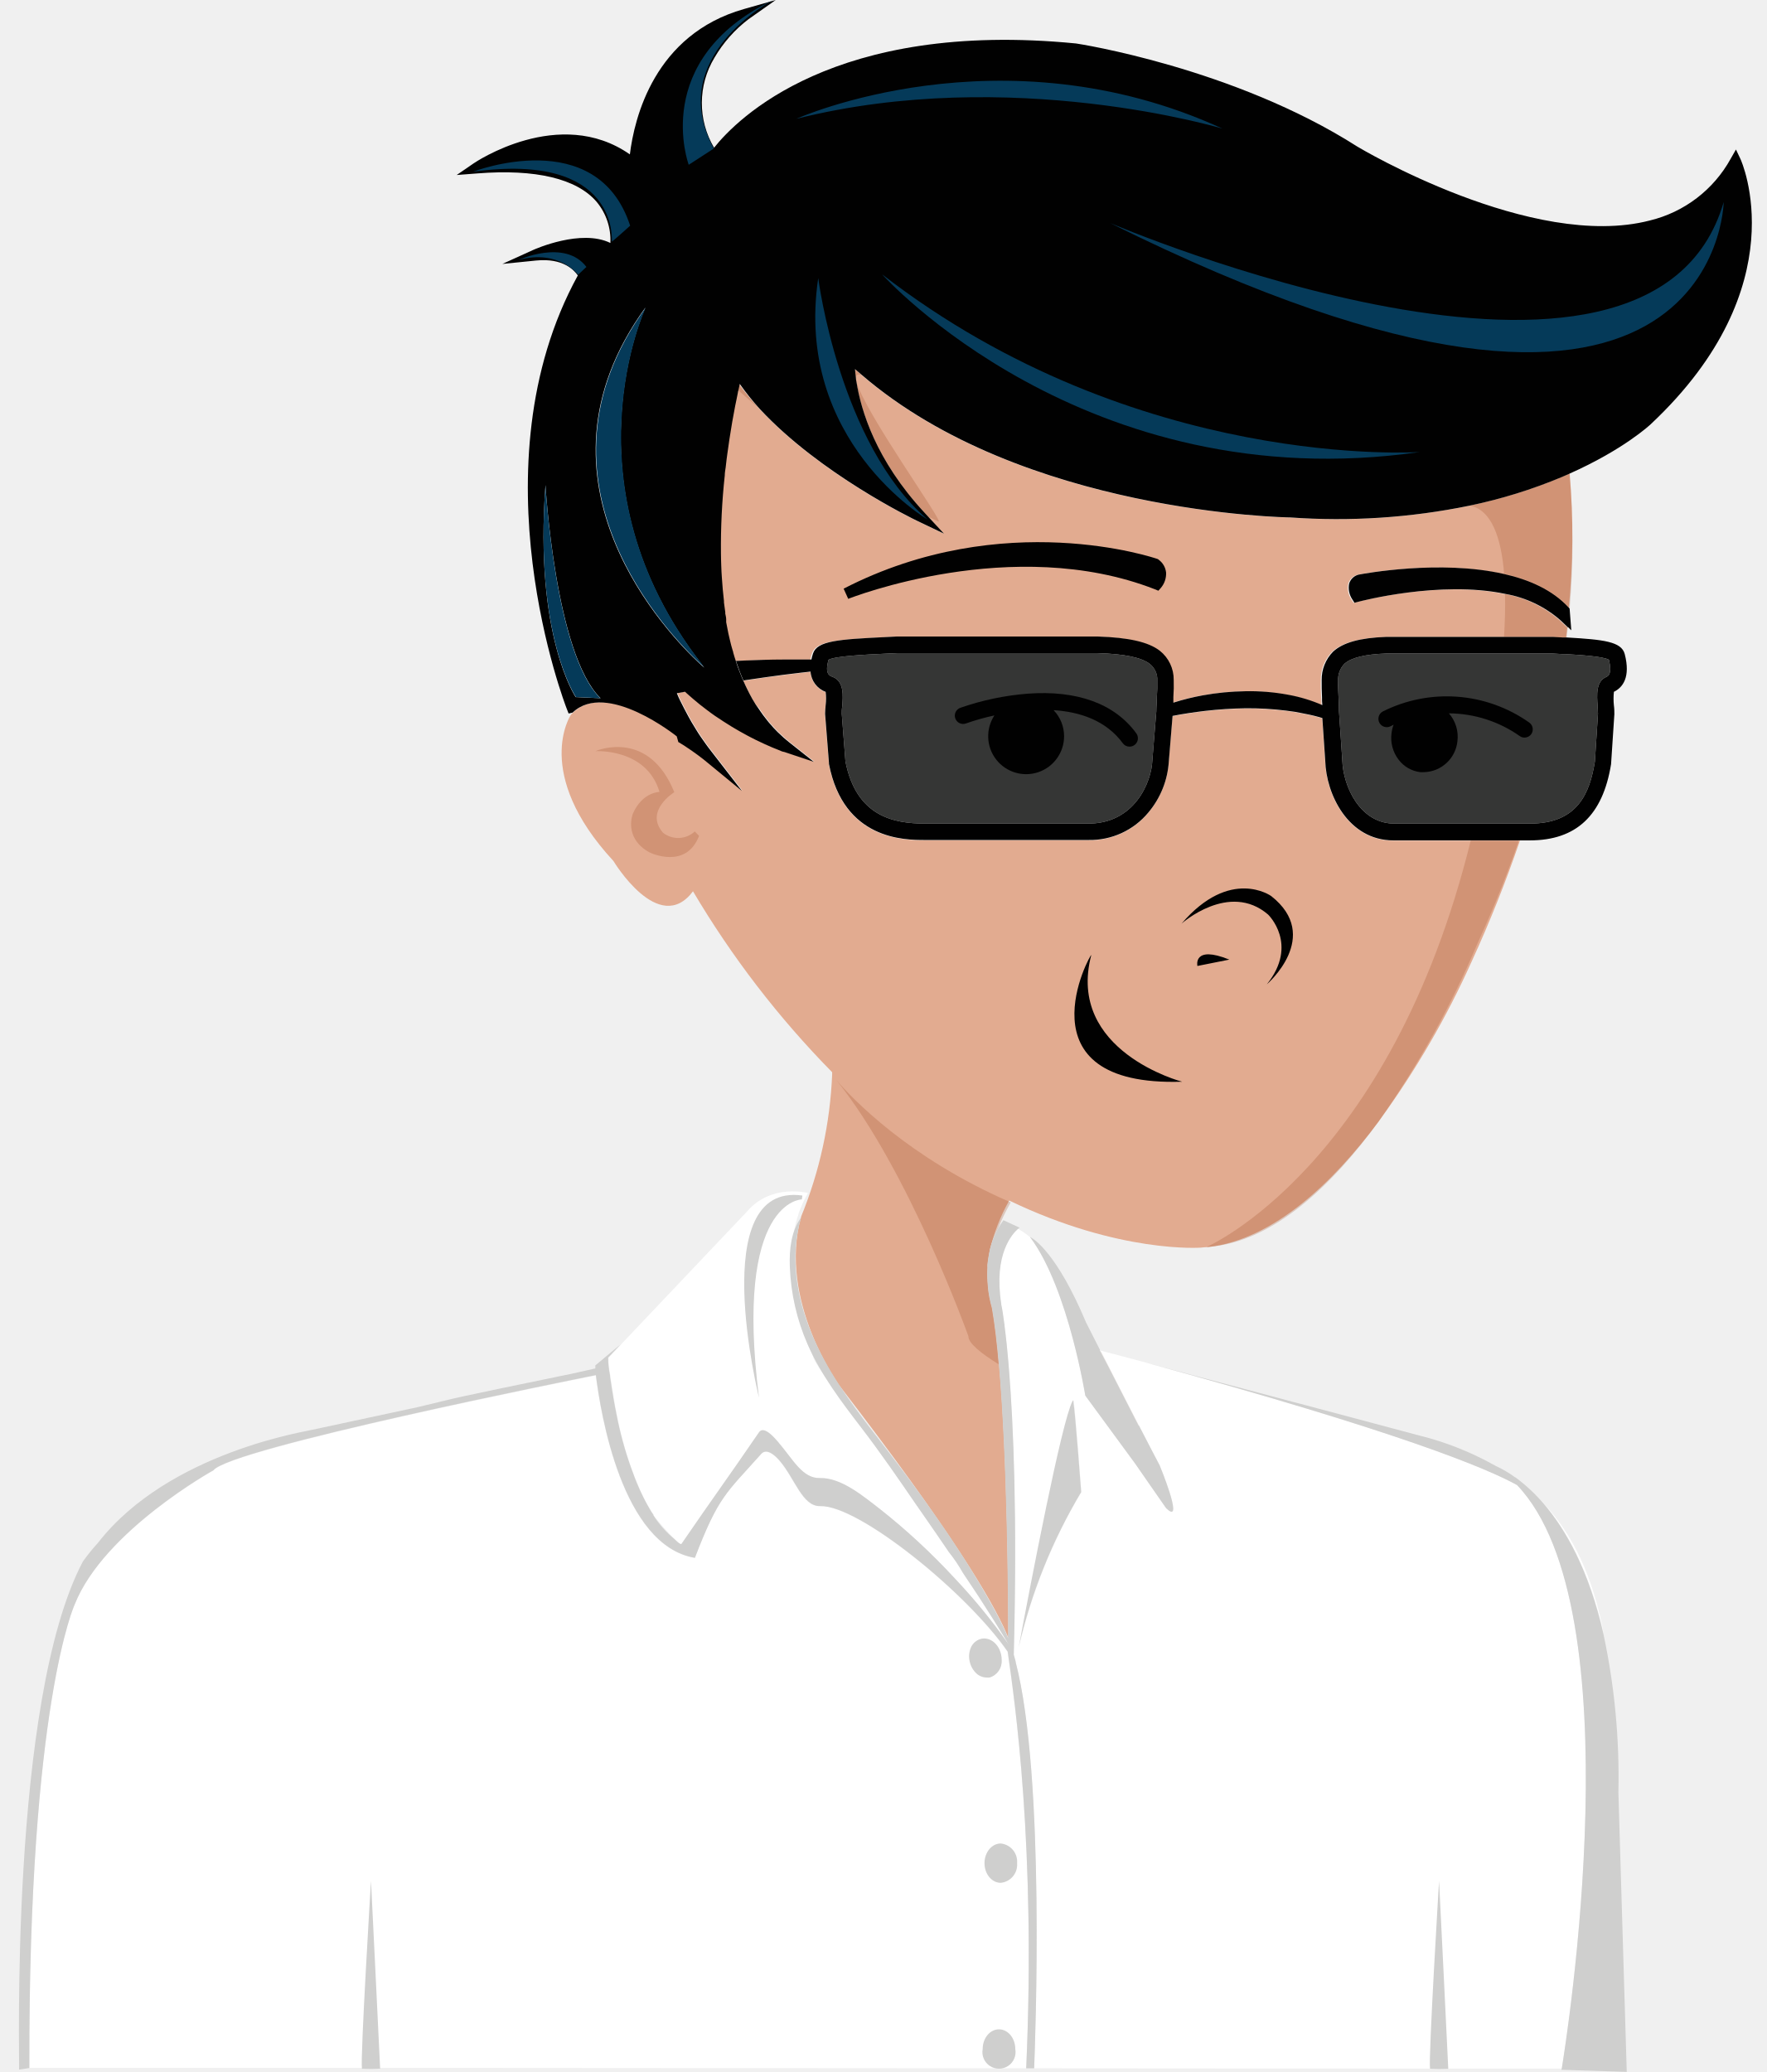
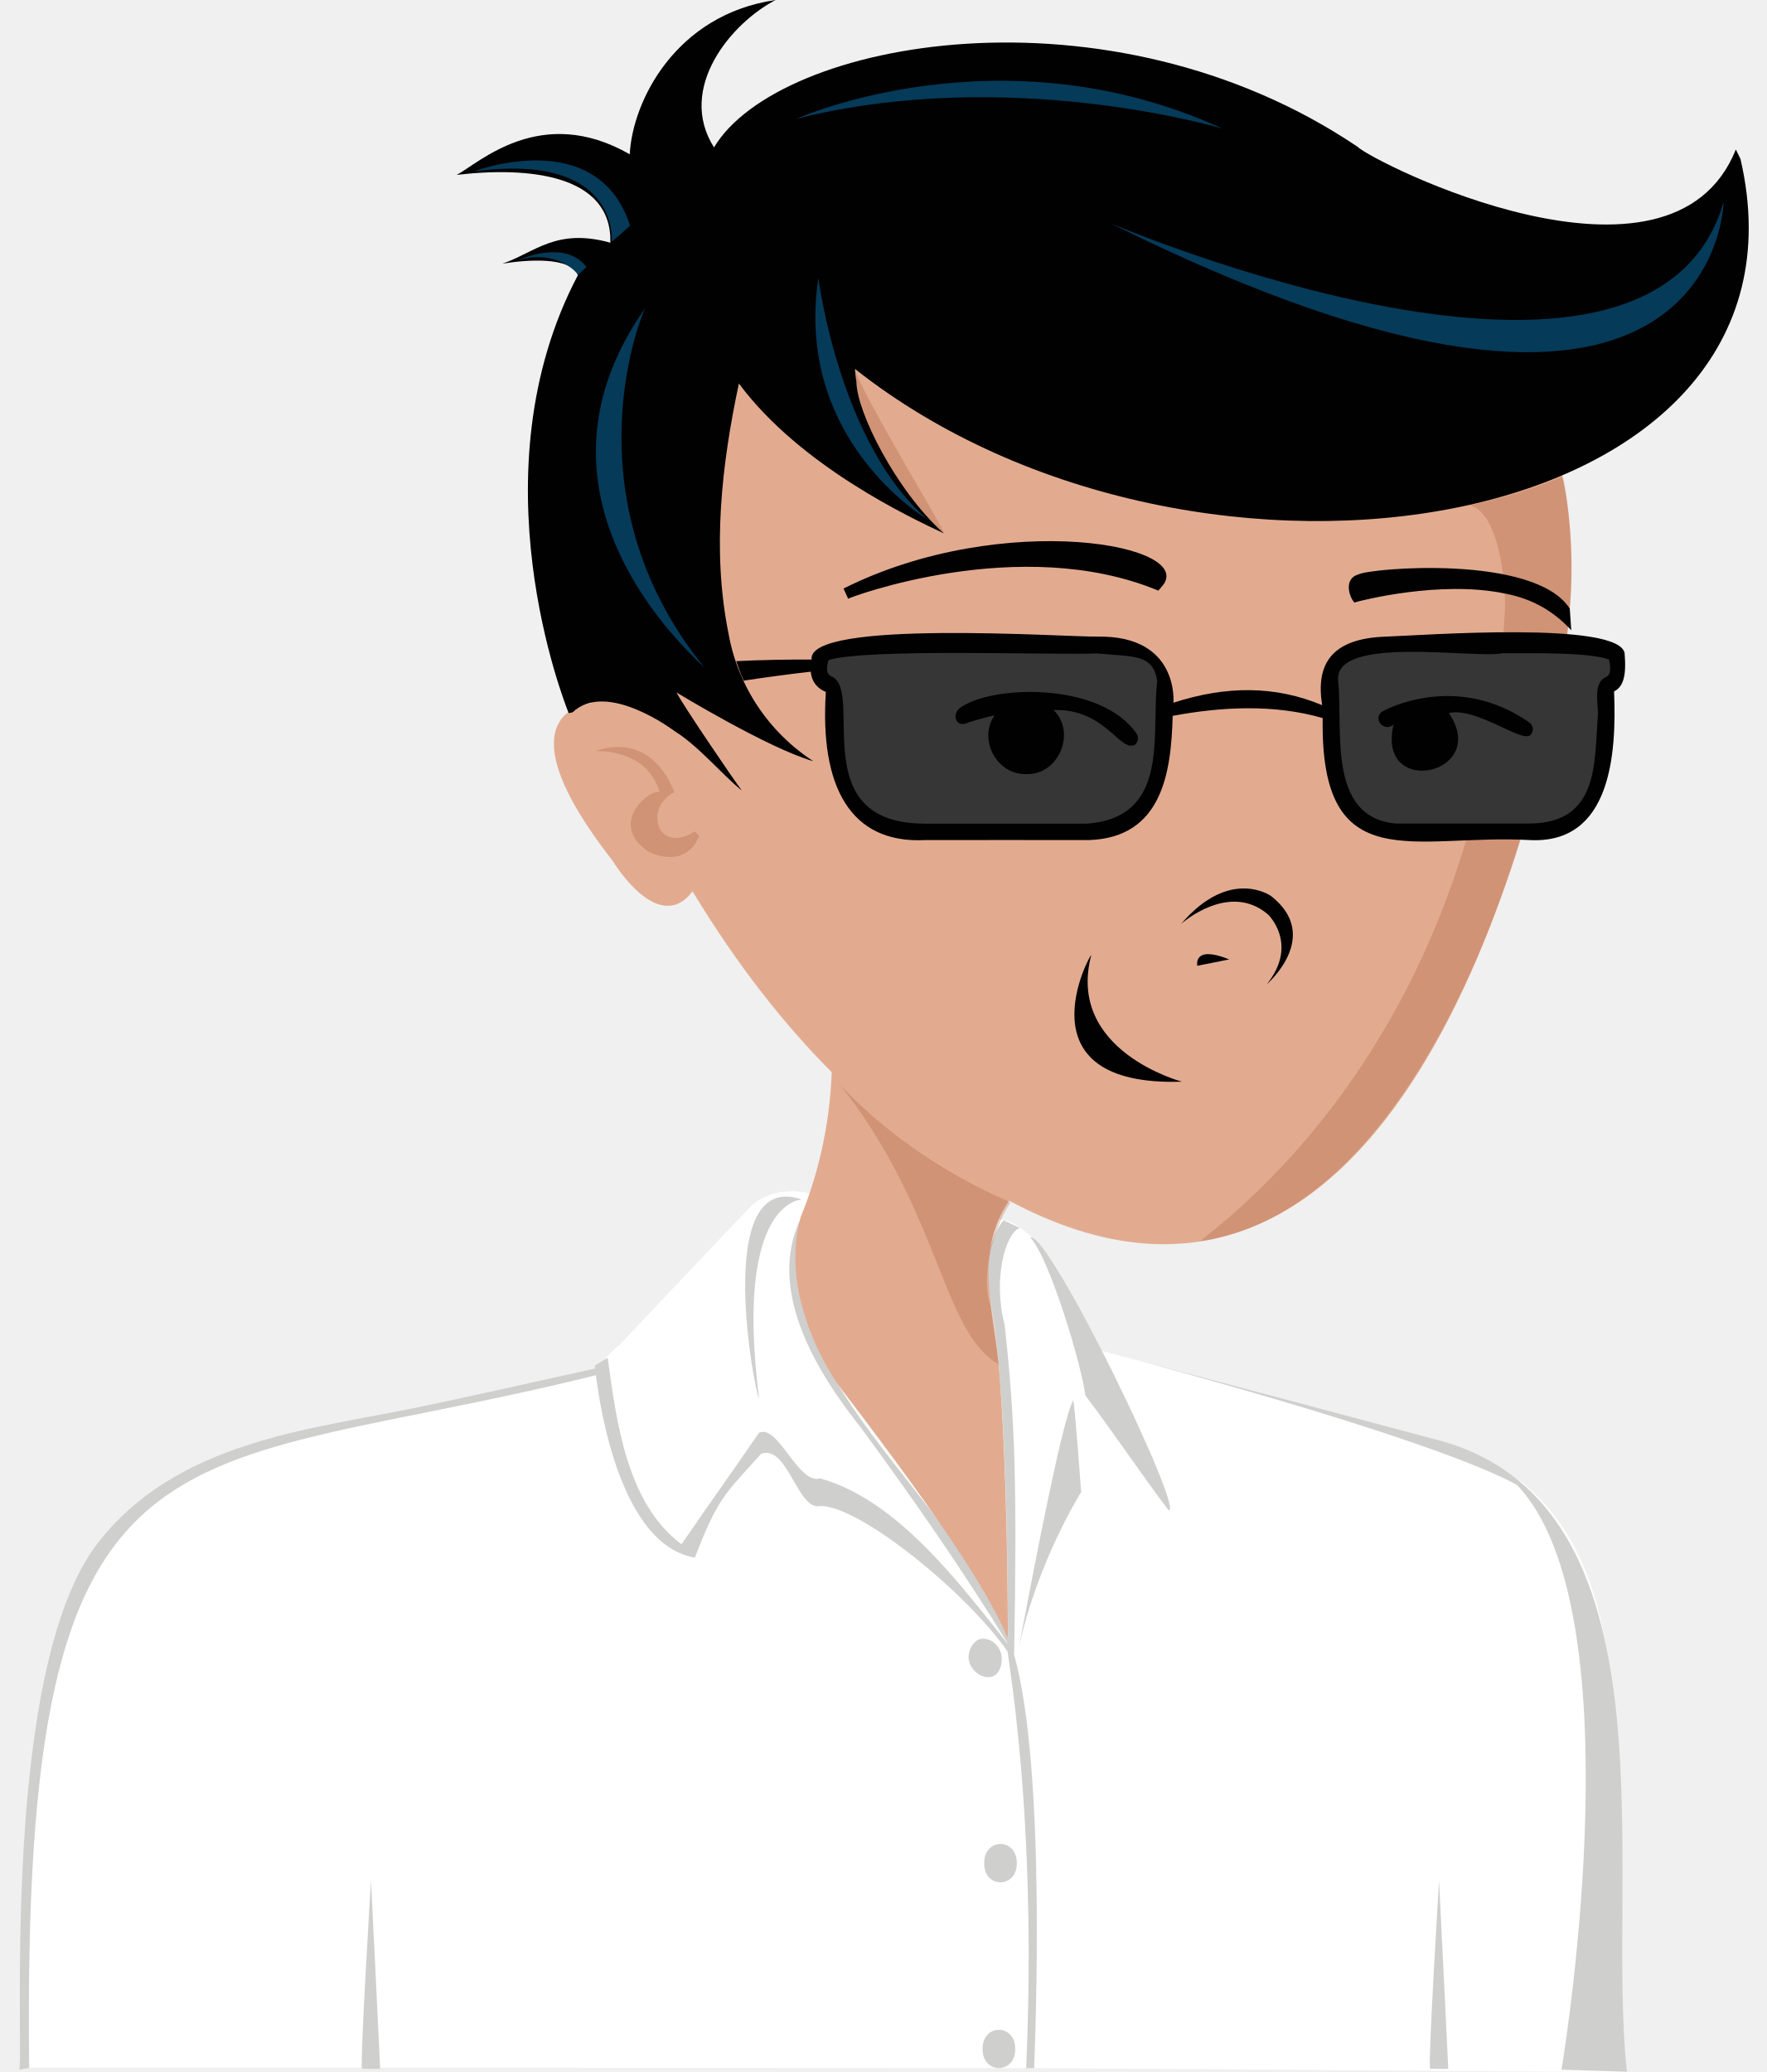
- <svg xmlns="http://www.w3.org/2000/svg" id="Layer_1" data-name="Layer 1" viewBox="0 0 310.96 364.65">
+ <svg xmlns="http://www.w3.org/2000/svg" data-name="trAvatar" id="avatar" viewBox="0 0 144.07 168.95">
  <defs>
-     <style>.cls-1{fill:none;}.cls-2{fill:#e2ab90;}.cls-3{fill:#9f4c24;opacity:0.25;}.cls-4{fill:#010101;}.cls-5{fill:#353635;}.cls-6{fill:#053a59;}.cls-7{fill:#fff;}.cls-8{fill:#cfcfce;}</style>
+     <style>.cls-2{fill:#010101}.cls-3{fill:#353635}.cls-4{fill:#9f4c24;opacity:.25}.cls-5{fill:#cfcfce}.cls-8{fill:#053a59}</style>
  </defs>
-   <rect class="cls-1" width="310.96" height="364.63" />
-   <g id="skin">
-     <path class="cls-2" d="M267.51,147.88A227.37,227.37,0,0,1,259,169.21a156.15,156.15,0,0,1-16.18,27.89l-.18.26c-8,10.74-18.46,20.75-30,22.12l-.3,0c-.33,0-.66.07-1,.09,0,0-14.28,1.08-33.73-8.29a1,1,0,0,1-.08.14,34,34,0,0,0-3.3,8.48s0,.05,0,.08c-.05.26-.1.51-.16.77v0c-.05.29-.1.58-.14.88s-.08.59-.11.88,0,.39,0,.58a17.9,17.9,0,0,0,.07,3.19.2.2,0,0,1,0,.07h0a19.93,19.93,0,0,0,.73,3.79c.48,2.72.88,6.12,1.21,9.91,1.49,16.93,1.63,41.59,1.63,47.88v.34c-.12-.3-.26-.64-.41-1-2.45-5.58-9.51-17.7-29.4-43.52,0,0-10.81-14.9-6.65-29.66h0a74.13,74.13,0,0,0,5.45-25h0c0-.12,0-.26,0-.39a165.81,165.81,0,0,1-24.49-31.84c-6,8-14-5.33-14-5.33-14.32-15.5-7.5-25.72-7.5-25.72a3.42,3.42,0,0,1,.42-.43c6-5.74,18.33,4.18,18.33,4.18l.28,1,1,.61c2.1,1.37,3.42,2.44,3.46,2.47l6.74,5.54-5.34-6.9c-.35-.44-.68-.89-1-1.33s-.59-.82-.86-1.22h0c-.29-.42-.56-.84-.83-1.28s-.52-.84-.76-1.25l-.08-.13,0,0-.4-.71c-.14-.23-.26-.47-.38-.7s-.32-.59-.47-.89c-.51-1-1-1.91-1.34-2.8l1.43-.26c.24.23.5.46.75.67s.5.45.76.66c.75.65,1.5,1.24,2.26,1.81,1,.77,2,1.46,3,2.09l1.43.9.71.42c.22.14.45.26.67.39s.45.26.67.37l.65.36.55.29,1.06.54c2.22,1.09,3.89,1.73,4.56,2l.24.07.08,0,5.29,1.77-4.38-3.47a19.49,19.49,0,0,1-1.73-1.53,5.6,5.6,0,0,1-.55-.54,11.13,11.13,0,0,1-.87-.95c-.23-.24-.44-.5-.65-.76s-.32-.4-.47-.61-.39-.53-.58-.79a.13.13,0,0,1-.05-.06c-.16-.22-.32-.46-.47-.69L133,124c-.13-.21-.26-.42-.38-.64a6.24,6.24,0,0,1-.38-.66c-.11-.19-.22-.39-.31-.57l-.39-.77c-.13-.25-.25-.5-.37-.77s-.24-.52-.35-.78l.63-.1c2.15-.32,4.29-.63,6.44-.91l3.22-.39,1.52-.17a4.08,4.08,0,0,0,2.66,3.57,9.44,9.44,0,0,1,0,2.31c-.05.55-.1,1.07-.1,1.56l.68,8.65,0,.17c2.58,13.38,13.34,13.38,16.88,13.38h28.77a13.34,13.34,0,0,0,10.56-4.84,15.41,15.41,0,0,0,3.6-9l.66-8c1.88-.37,3.81-.65,5.72-.88a70.7,70.7,0,0,1,7.11-.46,53.62,53.62,0,0,1,7.06.4l1.75.24c.58.1,1.14.24,1.72.34a26.57,26.57,0,0,1,3,.74l.51,7.53c.16,5.84,4,14,12,14h22.18Z" />
-     <path class="cls-2" d="M276.25,83.32h0q-.63.3-1.29.57A88.86,88.86,0,0,1,258.57,89,115.8,115.8,0,0,1,227,91.07c-.43,0-47.11-.71-75.4-25.1l-1.17-1c0,.45.09,1,.16,1.51l.09.68a0,0,0,0,1,0,0c.8,5,3.42,13.78,11.92,23l.78.85,2.7,2.91-4.63-2.21c-.81-.38-17.17-8.31-27.75-19.7a46.5,46.5,0,0,1-3.69-4.47c-.06.33-.15.68-.23,1.07,0,.17-.07.33-.11.5-.07.34-.15.71-.22,1.1s-.16.79-.25,1.21c-.16.85-.33,1.77-.51,2.77-.08.49-.16,1-.25,1.53s-.18,1.07-.26,1.62l-.12.85c-.08.57-.17,1.15-.25,1.75l-.12.9c0,.46-.11.92-.16,1.39s-.11.94-.16,1.42a115.76,115.76,0,0,0-.67,13.73c0,.69,0,1.4.05,2.09s.06,1.42.11,2.14c.09,1.39.21,2.77.37,4.14l0,.25c.07.57.14,1.14.23,1.7,0,.09,0,.16,0,.25.05.34.11.69.16,1,0,.08,0,.17,0,.24s0,.19,0,.28l.39,2a0,0,0,0,1,0,0c.1.47.21.92.32,1.37s.25,1,.4,1.49c0,.17.08.33.13.48.14.51.3,1,.47,1.53l1.63-.08c2.18-.08,4.37-.13,6.55-.17l3.29,0h1.8a10.29,10.29,0,0,1,.29-1.08c.7-2.2,4.41-2.47,12.75-2.87l2-.1h35.38c5.45.17,8.91,1,10.94,2.51a6.45,6.45,0,0,1,2.44,5.13,28.67,28.67,0,0,1-.06,3c0,.31,0,.63,0,1a42,42,0,0,1,5.2-1.29,45.45,45.45,0,0,1,7.48-.72,36.79,36.79,0,0,1,7.54.62,27.26,27.26,0,0,1,6,1.82c0-.48,0-.95-.06-1.4-.05-1.06-.1-2.07-.06-3a7,7,0,0,1,2-5c1.74-1.61,4.7-2.43,9.3-2.6h29.44l1.75.1.62,0h.06c.07-.61.14-1.2.21-1.8l-.06,0-1.21-1.16a20,20,0,0,0-9.84-4.72c-11.45-2.41-25.62,1.34-25.81,1.39l-.69.18-.38-.6a3.66,3.66,0,0,1-.55-2.79,2.33,2.33,0,0,1,1.43-1.49l.19-.06c.79-.16,14.37-2.71,25.65-.12,4.44,1,8.53,2.82,11.34,5.88l.19.21,0,0A130.46,130.46,0,0,0,276.25,83.32Z" />
+   <path d="M0 0h144.07v168.93H0z" style="fill:none" />
+   <path id="shirt" d="M124.18 120.91c-2.08-1.52-15.63-5.81-34.45-10.79 0 0 .02.04.01.03-.91-1.04-3.82-9.69-7.92-10.67-.23-.05-8.06-1.14-16.02-2.21 0 0-2.99-.8-4.96 1.49-.05.06-9.43 9.94-10.22 10.8 0 0-2.14 1.78-2.04 2.58-34.66 8.64-46.92 1.46-46.21 56.45 15.4 0 57.96.03 81.93.04 7.9.02 40.98.32 48.36.32-2.27-19.32 2.48-39-8.49-48.03Zm-59.19-13.67c.02.08.05.17.07.25-.02-.08-.05-.17-.07-.25m1.09 3.1c-.03-.09-.08-.19-.12-.28.05.09.08.2.13.29Zm14.8 21.57s.06.08.08.13a1 1 0 0 1-.08-.13m1.04-23.86v-.04a.2.2 0 0 0-.05-.04c.01.01.03.03.05.04s.05.04.08.06l-.07-.02Z" style="fill:#fff" />
+   <g id="shirt_x5F_shade">
+     <path d="M81.68 135.35c-.14 2.72-3.53 1-2.51-1 .69-1.48 2.59-.49 2.51 1M82.91 151.92c.02 2.08-2.68 2.09-2.66 0-.02-2.09 2.68-2.08 2.66 0M82.78 167.07c.02 2.08-2.68 2.08-2.66 0-.02-2.08 2.68-2.08 2.66 0M61.89 113.99c-.22.21-3.96-18.76 3.5-16.18 0 0-5.54 0-3.5 16.18M127.34 168.66c.36-2.21 6-37.5-3.65-47.58-2.39-1.32-9.47-4.31-30.39-10.02 7.64 2.02 15.94 4.22 23.48 6.24 20.42 4.96 14.09 35.46 15.88 51.63l-5.34-.17s0-.04.02-.11ZM29.51 168.68c-.15-.83.74-15.32.74-15.32s.76 15.32.75 15.32c-.24.05-1.48 0-1.48 0ZM116.6 168.68c-.15-.83.74-15.32.74-15.32s.76 15.32.75 15.32c-.24.05-1.48 0-1.48 0ZM95.28 123.14c-1.99-2.6-4.79-6.76-6.78-9.35-.28-2.37-2.89-11.17-4.5-12.9 1.61-.43 12.75 22.71 11.27 22.25ZM88.16 121.66s-3.53 5.58-5.08 12.65c1.03-5.39 3.47-18.38 4.43-20.14.19.97.63 7.43.65 7.49" class="cls-5" />
+     <path d="M84.31 168.64h-.64c.8-18.01-.93-29.9-1.51-33.97-3.32-4.81-12.13-11.96-15.29-11.87-1.81.43-2.67-5.06-4.81-4.26-2.84 3.2-3.47 3.42-5.4 8.47-5.95-1.02-7.68-11.8-8.07-14.88-34.75 8.67-46.89 1.46-46.21 56.5l-.83.13c.48-.51-1.66-32.49 6.41-42.92 6.43-8.32 17.37-9.29 25.78-11.02 3.6-.74 9.51-2.06 14.79-3.23q-.015-.18-.03-.24l1.05-.64c.71 5.19 1.55 11.88 6.02 15.21 2.57-3.76 3.76-5.35 6.32-9.1 1.6-.7 3.16 4.24 4.99 3.73 6.31 1.75 11.38 8.59 15.37 13.58-3.73-6.07-7.79-11.92-12.04-17.7-3.64-4.57-7.76-11.29-4.89-17.14-2.88 13.14 12.73 22.66 16.87 34.32-.02-3.76-.03-19.25-1.32-26.93-.64-1.79-.54-5.44.96-7.17l1.32.61c-1.22.48-2.19 4.28-1.23 7.92-.02 0-.04-.02-.05-.04.02.01.03.03.05.04.85 7.77 1.02 12.99.77 26.95v-.06c2.64 9.29 1.71 31.55 1.63 33.73Z" class="cls-5" />
  </g>
-   <g id="skin_shadows">
-     <path class="cls-3" d="M174.54,230.19c.48,2.72.88,6.12,1.21,9.91-3.22-2-5.35-3.75-5.32-4.94,0,0-10.47-29.26-23.28-45.13,2.86,3.34,12.69,13.66,30.35,21.41l.38.16a39.83,39.83,0,0,0-2.28,4.7,15.11,15.11,0,0,0-1.4,3.62s0,.05,0,.08c-.05.26-.1.51-.16.77v0c-.05.29-.1.58-.14.88s-.08.59-.11.88,0,.39,0,.58a23.53,23.53,0,0,0,.07,3.19.2.2,0,0,1,0,.07h0A19.93,19.93,0,0,0,174.54,230.19Z" />
-     <path class="cls-3" d="M176.8,233.12h0l-.11-.08A.41.41,0,0,0,176.8,233.12Z" />
-     <path class="cls-3" d="M177,233.25l-.15,0s0-.05,0-.08Z" />
-     <path class="cls-3" d="M188.94,246.67l-.16-.07a1.45,1.45,0,0,1,.1-.18A1,1,0,0,1,188.94,246.67Z" />
-     <path class="cls-3" d="M200.44,250.9l-.07,0L195,240.4l-1.29-2.52.08,0C195.65,241.56,198.21,246.6,200.44,250.9Z" />
-     <path class="cls-3" d="M133.74,72c-1.26-1.07-2.56-2.21-3.92-3.4.08-.39.17-.74.23-1.07A46.5,46.5,0,0,0,133.74,72Z" />
-     <path class="cls-3" d="M151.63,66c-.69-.24-1,0-1,.48-.07-.56-.13-1.06-.16-1.51Z" />
-     <path class="cls-3" d="M165.14,91.77l-1.72-.8-.78-.85c-8.5-9.18-11.12-17.92-11.92-23C152.07,72.47,166.47,92.41,165.14,91.77Z" />
-     <path class="cls-3" d="M267.32,147.88c-2,5.86-4.44,11.92-7.3,18.18a167.68,167.68,0,0,1-17.18,31l-.18.26c-8.12,11.19-18.54,21.27-30,22.12l-.3,0s32.27-13.92,46.5-71.62Z" />
-     <path class="cls-3" d="M275.92,110.34c-.06.61-.13,1.22-.21,1.85l-.62,0-1.75-.1h-8.65c.16-2.55.24-5.13.18-7.59a20,20,0,0,1,9.84,4.72Z" />
-     <path class="cls-3" d="M276.24,107.06l-.19-.21c-2.81-3.06-6.9-4.87-11.34-5.88-.52-6.38-2.23-11.34-6.14-12a88.86,88.86,0,0,0,16.35-5.07q.66-.27,1.29-.57A135.65,135.65,0,0,1,276.24,107.06Z" />
-     <path class="cls-3" d="M122.28,146.32a4.3,4.3,0,0,1-5.61.22c-3.32-3.84,2-7.12,2-7.12-4.43-11-13.37-7.47-13.89-7.22,0,0,9-.57,11.28,7.17,0,0-3,0-4.68,3.82,0,0-1.72,4.21,2.86,6.79.34.18,6.5,3.05,8.79-2.87Z" />
+   <path id="skin" d="M127.77 51.98c-2.54 16.53-14.48 62.51-45.49 45.92-2.82 4.17-1.33 8.69-.85 13.34.69 7.99.75 19.26.75 22.35-1.43-3.33-4.28-8.17-13.81-20.63 0 0-5.01-6.9-3.08-13.74 1.23-2.96 2.35-7.02 2.53-11.79-3.81-3.82-7.66-8.65-11.35-14.75-2.8 3.7-6.5-2.47-6.5-2.47-10.21-13.07-.84-12.89-1.7-12.89-5.67 0 7.82-29.13 10.89-31.21 21.79-14.78 73.88-16.56 68.6 25.87Z" style="fill:#e2ab90" />
+   <g id="skin_x5F_shadows">
+     <path d="M80.86 106.65c.22 1.26.41 2.84.56 4.59-4.69-2.67-4.73-12.7-13.25-23.19 1.25 1.51 6.15 6.52 14.24 9.99-1.31 1.84-2.61 6.26-1.55 8.61M76.96 43.5c-4.27-3.47-7.42-10.87-7.25-13.41.66 2.29 7.78 13.84 7.25 13.41M127.76 51.82c0 .05-.01.11-.02.16 0-.05.01-.11.02-.16" class="cls-4" />
+     <path d="M127.99 49.6c-.62 10.39-9.55 48.49-30.03 51.6-1.05.16 22.95-14.32 24.77-51.88-.1-4.16-1.12-7.8-2.93-8.11 3.1-.66 5.63-1.52 7.58-2.35.21-.09 1.13 6.06.62 10.73ZM56.65 67.79c-3.01 1.94-4.22-1.89-1.66-3.2-2.05-5.11-6.19-3.46-6.43-3.34 0 0 4.16-.27 5.22 3.32-1-.17-4.23 2.72-.84 4.91.15.09 3.01 1.42 4.07-1.33l-.37-.37Z" class="cls-4" />
  </g>
-   <path id="mouth" class="cls-4" d="M192.05,168.09c0-.56-13.17,23.23,16,22.28C208,190.37,187.62,185,192.05,168.09Z" />
+   <path id="mouth" d="M88.98 77.88c0-.26-6.1 10.76 7.4 10.32 0 0-9.46-2.49-7.4-10.32" class="cls-2" />
  <g id="nose">
-     <path class="cls-4" d="M207.94,162.55s8.37-7.49,15.23-1.6c0,0,5.46,5.23-.22,12.28,0,0,9.81-8.43.76-15.54C223.71,157.69,216.52,152.52,207.94,162.55Z" />
-     <path class="cls-4" d="M210.73,170s-.84-3.73,5.62-1.12Z" />
+     <path d="M96.34 75.31s3.88-3.47 7.06-.74c0 0 2.53 2.42-.11 5.69 0 0 4.55-3.91.35-7.2 0 0-3.33-2.39-7.31 2.25ZM97.63 78.75s-.39-1.73 2.6-.52z" class="cls-2" />
  </g>
+   <path id="glasses_x5F_frames" d="M132.48 53.32c-.24-2.74-16.73-1.5-19.47-1.41-4.3.14-5.77 2.1-5.2 5.59-3.82-1.6-7.82-1.6-12.13-.2 0 0 .5-5.49-6.15-5.39-2.61.04-23.75-1.44-23.35 1.87-2.02-.01-4.14.03-6.15.13.18.54.37 1.08.61 1.59 1.78-.27 3.68-.53 5.47-.73.09.99.73 1.45 1.23 1.65-.5 7.64 1.94 12.39 8.09 12.08.2-.01 13.14 0 13.33 0 6.06-.18 6.74-5.62 6.86-10.13 4.03-.75 8.27-.96 12.23.18-.21 13.24 7.49 9.41 16.91 9.95 6.57.32 7.07-6.96 6.85-12.12.69-.35 1.03-1.13.86-3.08Z" class="cls-2" />
  <g id="lenses">
-     <path class="cls-5" d="M203.68,119.85a25.84,25.84,0,0,1-.08,2.71c0,.84-.1,1.72-.1,2.64l-.7,8.64c-.13,3.7-3.1,11.27-11.54,11.1H162.79c-5.52,0-12.08-1.24-14-10.92l-.65-8.4c0-.37,0-.81.08-1.26.15-1.89.37-4.48-1.72-5.25-.5-.18-1.4-.52-.68-3,1.2-.65,6.36-.9,10.16-1.08l1.93-.09h35.25c4.7.14,7.71.76,9.19,1.9A3.51,3.51,0,0,1,203.68,119.85Z" />
-     <path class="cls-5" d="M282.66,119.15c-1.81.8-1.64,3.14-1.49,5.19,0,.48.06.94.06,1.25l-.55,8.46c-.88,5.4-2.93,10.89-11.39,10.89H245.57c-6.16.14-9.21-6.53-9.34-11.16l-.58-8.57c0-.92-.05-1.79-.09-2.63s-.1-1.92-.06-2.75a3.94,3.94,0,0,1,1.1-3c1.17-1.08,3.6-1.68,7.36-1.82h29.29l1.66.1.42,0h.07c2.87.16,6.77.42,7.75,1C283.78,118.65,283,119,282.66,119.15Z" />
+     <path d="M94.36 55.53c-.53 4.27 1.13 11.13-5.75 11.63H75.42c-9.81.01-4.98-10.6-7.54-11.97-.23-.09-.65-.24-.32-1.37 3.2-.97 18.2-.39 21.93-.54 2.86.3 4.53-.02 4.87 2.25M130.96 55.2c-1.02.43-.69 1.99-.66 2.98-.32 3.75.21 8.91-5.53 8.97h-10.99c-5.63-.54-4.24-7.77-4.67-11.64-.36-3.78 11.15-1.76 13.42-2.25 2.2.02 6.88-.11 8.66.51.29 1.19-.1 1.37-.23 1.42Z" class="cls-3" />
  </g>
  <g id="eyes">
-     <path class="cls-4" d="M199.64,131.13a1.49,1.49,0,0,1-.86.27,1.43,1.43,0,0,1-1.18-.6c-2.93-4-7.55-5.53-12.18-5.82a6.61,6.61,0,0,1,1.85,4.6A6.68,6.68,0,1,1,175,125.91a40,40,0,0,0-5,1.41,1.46,1.46,0,1,1-1-2.75,47.26,47.26,0,0,1,11.84-2.49c8.74-.65,15.35,1.77,19.15,7A1.47,1.47,0,0,1,199.64,131.13Z" />
-     <path class="cls-4" d="M269.5,129.18a1.47,1.47,0,0,1-1.21.63,1.44,1.44,0,0,1-.83-.27,21.93,21.93,0,0,0-12.47-4,6.25,6.25,0,0,1,1.5,4.92h0a6.07,6.07,0,0,1-5.87,5.43,5.17,5.17,0,0,1-.68,0,5.64,5.64,0,0,1-3.79-2.18A6.29,6.29,0,0,1,244.9,129a5.89,5.89,0,0,1,.36-1.46l-.49.25a1.47,1.47,0,1,1-1.43-2.57,25.14,25.14,0,0,1,25.79,1.94A1.47,1.47,0,0,1,269.5,129.18Z" />
+     <path d="M92.5 60.75c-1.22.54-2.43-3-6.59-2.85 1.88 1.82.42 5.31-2.23 5.22-2.41.07-3.95-2.84-2.58-4.79-1.37.3-2.3.64-2.33.65-.82.32-1.19-.76-.47-1.27 2.61-1.88 11.45-2.11 14.36 2.09.21.31.15.73-.15.95ZM124.86 59.85c-.51.97-4.37-2.23-6.72-1.71 3.41 5.03-5.95 7.01-4.51.94-.8.68-1.77-.52-.89-1.08.24-.14 5.99-3.24 11.95.9.31.21.39.64.17.95" class="cls-2" />
  </g>
  <g id="eyebrows">
-     <path class="cls-4" d="M204.32,103.44l-.46.52-.63-.26c-25-9.75-53.66,1.57-53.95,1.69l-.81-1.79c28.16-14.5,54.9-5.34,55.17-5.25l.15.05.13.11a3.22,3.22,0,0,1,1.3,2.26A3.87,3.87,0,0,1,204.32,103.44Z" />
-     <path class="cls-4" d="M276.53,110.93l-.55-.54-.06,0-1.21-1.16a20,20,0,0,0-9.84-4.72c-11.45-2.41-25.62,1.34-25.81,1.39l-.69.18-.38-.6a3.66,3.66,0,0,1-.55-2.79,2.33,2.33,0,0,1,1.43-1.49l.19-.06c.79-.16,14.37-2.71,25.65-.12,4.44,1,8.53,2.82,11.34,5.88l.19.21,0,0v.07Z" />
+     <path d="m94.66 47.92-.21.24c-11.28-4.7-25.27.59-25.29.66l-.38-.83c13.01-6.53 29.26-3.55 25.88-.08ZM128.12 51.39c-1.43-1.56-3.21-2.58-5.4-2.99-5.31-1.12-11.87.62-11.96.64l-.32.09c-.43-.44-.9-1.95.32-2.29.93-.52 14.4-1.67 17.24 2.79 0 .04.12 1.73.12 1.77Z" class="cls-2" />
  </g>
-   <path id="hair_color" class="cls-4" d="M306.31,28l-.8-1.69-.93,1.63a22.21,22.21,0,0,1-14.21,10.86c-20.72,5.39-51.21-12.82-51.49-13-21.77-13.9-49.19-18.11-49.51-18.15C146.8,3.47,129.63,21,125.67,26a15.45,15.45,0,0,1,.07-15.85,23.12,23.12,0,0,1,6-6.78L136.52,0l-5.59,1.59c-15.77,4.48-19.29,19.16-20.08,25.58-12.42-8.67-27.32,1.46-27.48,1.57l-3,2.06L84,30.52c10.24-.81,17.51.91,21,5a10.52,10.52,0,0,1,2.42,7.24c-5.15-2.52-13.2,1.06-13.57,1.22l-5.44,2.47,5.93-.6c4.78-.48,6.74,1.72,7.35,2.63-18.5,33.71-2.1,75.88-1.93,76.3l.31.79.7-.16c6-5.74,18.33,4.18,18.33,4.18l.28,1,1,.61c2.1,1.37,3.42,2.44,3.46,2.47l6.74,5.54-5.34-6.9c-.35-.44-.68-.89-1-1.33s-.59-.82-.86-1.22h0c-.3-.43-.57-.85-.83-1.28s-.52-.84-.76-1.25l-.08-.13,0,0c-.14-.24-.28-.47-.4-.71s-.26-.47-.38-.7-.32-.59-.47-.89c-.51-1-1-1.91-1.34-2.8l1.43-.26c.24.23.5.46.75.67s.5.45.76.66c.75.65,1.5,1.24,2.26,1.81,1,.77,2,1.46,3,2.09l1.43.9.71.42c.22.14.45.26.67.39s.45.26.67.37l.65.36.55.29,1.06.54c2.22,1.09,3.89,1.73,4.56,2l.24.07.08,0,5.29,1.77-4.38-3.47a19.49,19.49,0,0,1-1.73-1.53,5.6,5.6,0,0,1-.55-.54,11.13,11.13,0,0,1-.87-.95c-.23-.24-.44-.5-.65-.76s-.32-.4-.47-.61a8.9,8.9,0,0,1-.58-.79.13.13,0,0,1-.05-.06c-.16-.22-.32-.46-.47-.69L133,124c-.13-.21-.26-.42-.38-.64a6.24,6.24,0,0,1-.38-.66c-.11-.19-.22-.39-.31-.57s-.27-.51-.39-.77-.25-.5-.37-.77-.24-.52-.35-.78c-.25-.56-.48-1.12-.7-1.7s-.38-1-.56-1.58c0,0,0-.11-.05-.16-.17-.51-.33-1-.47-1.53,0-.15-.09-.31-.13-.48-.15-.5-.29-1-.4-1.49s-.22-.9-.32-1.37a0,0,0,0,0,0,0c-.13-.67-.27-1.35-.39-2,0-.09,0-.19,0-.28s0-.16,0-.24c0-.34-.11-.69-.16-1,0-.09,0-.16,0-.25-.09-.56-.16-1.13-.23-1.7l0-.25c-.16-1.37-.28-2.75-.37-4.14-.05-.72-.09-1.42-.11-2.14s-.05-1.4-.05-2.09a115.76,115.76,0,0,1,.67-13.73c0-.48.1-1,.16-1.42s.11-.93.16-1.39l.12-.9c.08-.6.17-1.18.25-1.75l.12-.85c.08-.55.17-1.09.26-1.62s.17-1,.25-1.53c.18-1,.35-1.92.51-2.77.08-.42.17-.82.25-1.21s.14-.76.22-1.1c0-.17.07-.33.11-.5.08-.39.17-.74.23-1.07A46.5,46.5,0,0,0,133.74,72c10.58,11.39,26.94,19.32,27.75,19.7l4.63,2.21L163.42,91l-.78-.85c-8.5-9.18-11.12-17.92-11.92-23a0,0,0,0,0,0,0,3.11,3.11,0,0,1-.09-.68c-.07-.56-.13-1.06-.16-1.51l1.17,1c28.29,24.39,75,25.1,75.4,25.1A115.8,115.8,0,0,0,258.57,89a88.86,88.86,0,0,0,16.35-5.07q.66-.27,1.29-.57h0c9.49-4.22,14.12-8.53,14.32-8.72C316.45,50.31,306.42,28.22,306.31,28Zm-205,94.68S94,111.89,96,85.37c0,0,1.72,29.76,9.7,37.51Zm21.82-5.9c-5.1-4.74-31.85-31.93-9.54-62.66,0,0-14.64,31.2,9.79,62.65.17.25.37.48.55.73Z" />
-   <g id="hair_highlights">
-     <path class="cls-6" d="M136.05,0s-19.19,10-10.43,26.14L121.21,29S114.31,10.53,136.05,0Z" />
-     <path class="cls-6" d="M83.26,30.22s21.8-8.45,27.64,9.5c0,0-3.23,2.92-3.23,2.79S109,26.68,83.26,30.22Z" />
-     <path class="cls-6" d="M91.34,45.74c-.26.07,8.07-3.79,11.86,1.24l-1.46,1.37S98.35,43.82,91.34,45.74Z" />
-     <path class="cls-6" d="M195.35,39.24s95.07,40.74,108-3.67C303.36,35.57,302.49,92.49,195.35,39.24Z" />
-     <path class="cls-6" d="M155.25,48.29S190.82,88,249.89,79.55C249.89,79.55,200.09,83,155.25,48.29Z" />
-     <path class="cls-6" d="M140.15,20.91s36-16.17,75,1.73C215.18,22.64,177.88,11.43,140.15,20.91Z" />
-     <path class="cls-6" d="M144,48.94S147.7,78,163.22,91.41C163.22,91.41,139.72,77.61,144,48.94Z" />
-     <path class="cls-6" d="M124,117.49l-.8-.72c-5.1-4.74-31.85-31.93-9.54-62.66,0,0-14.64,31.2,9.79,62.65C123.59,117,123.79,117.24,124,117.49Z" />
-     <path class="cls-6" d="M105.66,122.88l-4.31-.21S94,111.89,96,85.37C96,85.37,97.68,115.13,105.66,122.88Z" />
-   </g>
-   <path id="glasses_frames" class="cls-4" d="M285.93,115.09c-.58-2.18-3.72-2.53-10.16-2.9h-.06l-.62,0-1.75-.1H243.9c-4.6.17-7.56,1-9.3,2.6a7,7,0,0,0-2,5c0,1,0,2,.06,3,0,.45,0,.92.06,1.4a27.26,27.26,0,0,0-6-1.82,36.79,36.79,0,0,0-7.54-.62,45.45,45.45,0,0,0-7.48.72,42,42,0,0,0-5.2,1.29c0-.33,0-.65,0-1a28.67,28.67,0,0,0,.06-3,6.45,6.45,0,0,0-2.44-5.13c-2-1.55-5.49-2.34-10.94-2.51H157.84l-2,.1c-8.34.4-12,.67-12.75,2.87a10.29,10.29,0,0,0-.29,1.08H141l-3.29,0c-2.18,0-4.37.09-6.55.17l-1.63.08s0,.11.05.16c.18.54.37,1.06.56,1.58s.45,1.14.7,1.7l.63-.1c2.15-.32,4.29-.63,6.44-.91l3.22-.39,1.52-.17a4.08,4.08,0,0,0,2.66,3.57,9.44,9.44,0,0,1,0,2.31c-.05.55-.1,1.07-.1,1.56l.68,8.65,0,.17c2.58,13.38,13.34,13.38,16.88,13.38h28.77a13.34,13.34,0,0,0,10.56-4.84,15.41,15.41,0,0,0,3.6-9l.66-8c1.88-.37,3.81-.65,5.72-.88a70.7,70.7,0,0,1,7.11-.46,53.62,53.62,0,0,1,7.06.4l1.75.24c.58.1,1.14.24,1.72.34a26.57,26.57,0,0,1,3,.74l.51,7.53c.16,5.84,4,14,12,14h24c8.16,0,12.85-4.39,14.3-13.42l.58-8.78c0-.46,0-1-.08-1.54a11.43,11.43,0,0,1,0-2.41C285.58,121,287,119.19,285.93,115.09Zm-82.33,7.47c0,.84-.1,1.72-.1,2.64l-.7,8.64c-.13,3.7-3.1,11.27-11.54,11.1H162.79c-5.52,0-12.08-1.24-14-10.92l-.65-8.4c0-.37,0-.81.08-1.26.15-1.89.37-4.48-1.72-5.25-.5-.18-1.4-.52-.68-3,1.2-.65,6.36-.9,10.16-1.08l1.93-.09h35.25c4.7.14,7.71.76,9.19,1.9a3.51,3.51,0,0,1,1.32,3A25.84,25.84,0,0,1,203.6,122.56Zm79.06-3.41c-1.81.8-1.64,3.14-1.49,5.19,0,.48.06.94.06,1.25l-.55,8.46c-.88,5.4-2.93,10.89-11.39,10.89H245.57c-6.16.14-9.21-6.53-9.34-11.16l-.58-8.57c0-.92-.05-1.79-.09-2.63s-.1-1.92-.06-2.75a3.94,3.94,0,0,1,1.1-3c1.17-1.08,3.6-1.68,7.36-1.82h29.29l1.66.1.42,0h.07c2.87.16,6.77.42,7.75,1C283.78,118.65,283,119,282.66,119.15Z" />
-   <g id="shirt">
-     <path class="cls-7" d="M180.6,364l-113.71-.08h-3.2l-58.55,0c-.13-64.1,8-81.54,8-81.54,5.13-12.9,24.4-23.57,24.4-23.57,3.08-3.89,63.35-15.94,67.3-16.74.84,6.65,4.57,29.93,17.42,32.12,4.18-10.91,5.53-11.38,11.66-18.28.93-1.05,2.33.11,3.24,1.17,2.7,3.14,4,8.1,7.15,8,6.81-.2,25.84,15.24,33,25.62C178.59,299.45,182.33,325.11,180.6,364Z" />
-     <path class="cls-7" d="M251.47,253l-4.83-1.29Q249.13,252.33,251.47,253Z" />
-     <path class="cls-7" d="M190.28,262.59a94.86,94.86,0,0,0-11,27.3c2.15-11.47,7.55-39.67,9.46-43.29a1.45,1.45,0,0,1,.1-.18,1,1,0,0,1,.06.25C189.24,248.69,190.28,262.59,190.28,262.59Z" />
-     <path class="cls-7" d="M200.44,250.9l-.07,0L195,240.4l-1.29-2.52-.11-.21.07,0,.12.22C195.65,241.56,198.21,246.6,200.44,250.9Z" />
-     <path class="cls-7" d="M282.27,287.68c-2.58-11.36-6.7-18.55-10.56-23.06C276.74,270,280.36,277.37,282.27,287.68Z" />
-     <path class="cls-7" d="M177.26,289.09l-.17-.23c-.13-.21-.27-.4-.42-.6-.89-1.29-1.95-2.69-3.13-4.16l0,0c-8.53-10.54-23.29-24.12-29.17-23.94-3.13.09-4.72-3.24-7.42-6.37-.91-1.07-2.55-2.83-3.34-1.68-5.54,8.11-8.1,11.55-13.65,19.65l0,0c-.14.1-.6-.26-1.18-.83a54.62,54.62,0,0,1-3.73-4.2.36.36,0,0,0,0-.09c-.21-.31-.41-.63-.6-.94l-.06-.1a5.05,5.05,0,0,1-.28-.51c-.13-.21-.25-.43-.37-.64l-.41-.8c-.63-1.28-1.19-2.59-1.71-3.93l-.5-1.35a64.22,64.22,0,0,1-2.59-9.53c0-.13-.05-.26-.07-.39s-.08-.34-.11-.52c-.23-1.22-.42-2.46-.6-3.69-.09-.61-.2-1.23-.32-1.86l0-.17c-.12-.63-.22-1.25-.28-1.87a10.09,10.09,0,0,1-.06-1.09s0-.08,0-.11,0-.06,0-.08,0-.07,0-.09l2.35-2.49-.13.11.13-.14,22.06-23.27c4.25-4.94,10.69-3.22,10.69-3.22a20.36,20.36,0,0,0-1.25,2.58c-.14.35-.28.7-.4,1l0,.09c-.08.24-.17.5-.24.75l-.06.21-.06.18c-.09.31-.16.61-.23.93-.16.64-.3,1.3-.4,2h0c-.09.57-.16,1.12-.22,1.69a.22.22,0,0,1,0,.08s0,.07,0,.11,0,.12,0,.18,0,.11,0,.17,0,.05,0,.08,0,.24,0,.35v.05a.22.22,0,0,1,0,.08v.07a.66.66,0,0,1,0,.14v0c0,.15,0,.29,0,.44v.07c0,.74,0,1.5,0,2.24,0,.23,0,.46,0,.69a33.29,33.29,0,0,0,.39,3.6,37.87,37.87,0,0,0,3.16,10.37v0s0,0,0,.05a.07.07,0,0,0,0,.06s0,0,0,0a.52.52,0,0,0,.06.16.77.77,0,0,0,.07.16.37.37,0,0,0,.07.14l0,.07,0,.05a0,0,0,0,1,0,0,1,1,0,0,1,.07.15v0a0,0,0,0,0,0,0h0l.2.4s0,0,0,.06l.06.11.11.2,0,0c.16.28.33.57.52.84l0,0a1.06,1.06,0,0,1,.1.17l.15.2,1.56,2.15c.32.44.63.88.95,1.31l.08.1.27.39c.13.17.25.33.36.49a5.82,5.82,0,0,1,.38.53c.21.27.42.56.61.83l1.05,1.46c.12.15.22.29.32.44,2.33,3.25,4.64,6.52,7,9.77.28.38.54.75.8,1.12,2.81,4,5.56,8.07,8.39,12.06l.54.79c1.77,2.66,3.58,5.39,5.34,8.08.44.68.9,1.36,1.38,2.05l.16.23a.18.18,0,0,1,.05.08.42.42,0,0,1,.08.12l.22.34.12.18h0a55.11,55.11,0,0,1,2.94,4.67,2.43,2.43,0,0,1,.15.26.75.75,0,0,1,.07.12v0Z" />
-     <path class="cls-7" d="M109.28,236.46,106.93,239v0l2.22-2.35Z" />
-     <path class="cls-7" d="M140.44,232l-.15-.54h0C140.35,231.65,140.39,231.83,140.44,232Z" />
-     <path class="cls-7" d="M141.78,236.08l-.19-.51s0,0,0,0l0,0C141.66,235.75,141.73,235.92,141.78,236.08Z" />
-     <path class="cls-7" d="M142,236.73a3.45,3.45,0,0,1-.14-.34l0,0,0,0C142,236.5,142,236.62,142,236.73Z" />
-     <path class="cls-7" d="M142.65,238.18l0,0v0c-.06-.14-.12-.29-.19-.44l-.06-.15.08.17c0,.07.06.13.08.19Z" />
-     <path class="cls-7" d="M143,238.87l0-.05,0-.07a.13.13,0,0,1,0,.05Z" />
-     <path class="cls-7" d="M143.53,240l0,0-.11-.23a.49.49,0,0,1-.06-.13l.11.2Z" />
-     <path class="cls-7" d="M159.9,263l-2.27-3.22c-.26-.37-.52-.74-.8-1.12q-2-2.83-4.24-6l-.86-1.2-.28-.4-.59-.82a1.13,1.13,0,0,0-.1-.13c-.29-.41-.59-.83-.91-1.26-.1-.15-.2-.29-.32-.44L148.48,247c-.19-.27-.4-.56-.61-.83a5.82,5.82,0,0,0-.38-.53c-.11-.16-.23-.32-.36-.49l-.27-.39-.08-.1c-.32-.43-.63-.87-.95-1.31l-1.56-2.15-.15-.2-.41-.56h0v0h0l.29.38,0,0c1.25,1.7,2.45,3.36,3.61,5l1.49,2.06q2.19,3,4.17,5.8l1,1.44C156.33,257.89,158.2,260.52,159.9,263Z" />
-     <path class="cls-7" d="M167,273.16c-.14-.18-.27-.37-.39-.56l-.54-.79c-1.1-1.61-2.28-3.33-3.57-5.18l-.26-.39C164,268.78,165.54,271.07,167,273.16Z" />
-     <path class="cls-7" d="M173,282.24c-.06-.07-.1-.15-.15-.22-.15-.24-.32-.49-.49-.74-.39-.6-.8-1.23-1.24-1.89-.13-.21-.26-.41-.41-.63l-.14-.21c-.23-.36-.48-.72-.72-1.09s-.61-.91-.93-1.39l-.48-.72c-.17-.25-.35-.5-.51-.75s-.29-.43-.42-.65l.7,1.05.27.38c1.49,2.24,2.79,4.19,3.87,5.87C172.56,281.59,172.77,281.92,173,282.24Z" />
-     <path class="cls-7" d="M173.44,283l-.16-.23a.67.67,0,0,1-.06-.12l.07.12A1.5,1.5,0,0,1,173.44,283Z" />
-     <path class="cls-7" d="M174.74,285l-.17-.28a.36.36,0,0,1,.08.12A.83.83,0,0,1,174.74,285Z" />
-     <path class="cls-7" d="M175.08,285.52l-.09-.13-.24-.38.24.36Z" />
-     <path class="cls-7" d="M176,287l-.15-.22a.41.41,0,0,0,0-.09C175.91,286.84,176,286.94,176,287Z" />
-     <path class="cls-7" d="M177.51,289.48s0-.06-.07-.1l-.06-.1,0-.06-.08-.13-.18-.3-.07-.12a4.85,4.85,0,0,0-.27-.45l-.15-.24c-.1-.18-.21-.35-.32-.54.23.34.41.65.58.92a2.43,2.43,0,0,1,.15.26.75.75,0,0,1,.07.12v0c.12.19.22.34.3.49S177.47,289.42,177.51,289.48Z" />
-     <path class="cls-7" d="M267,261.35c-5.16-2.86-20.45-9.31-65.58-21.62l-.37-.09-1.28-.35-6.07-1.6.12.22c1.86,3.65,4.42,8.69,6.65,13,1.46,2.84,2.78,5.36,3.64,7,0,0,4.08,9.86,1.57,7.92l-.44-.39c-.08-.09-5.42-7.8-5.42-7.8L193,248.34l-2-2.73s-.71-4.41-2.19-10c-1.59-6-4.08-13.3-7.52-17.88h0a17.24,17.24,0,0,0-2.19-1.52c-1,.88-4.29,4.44-2.95,13.09,0,.27.09.55.14.84,0,0,.18.93.44,2.93h0l.17.12-.15,0c.23,1.79.53,4.41.81,8,.75,9.41,1.46,25.41.83,49.93v.2l0-.13c.11.38.22.78.33,1.19l0,.09C184,312.63,182.17,359.52,182,364l69.69.05h23.18C275.63,359.27,287.8,283.1,267,261.35Zm-87.65,28.54c2.15-11.47,7.55-39.67,9.46-43.29a1.45,1.45,0,0,1,.1-.18,1,1,0,0,1,.06.25c.3,2,1.34,15.92,1.34,15.92A94.86,94.86,0,0,0,179.32,289.89Z" />
-     <path class="cls-7" d="M176.8,233.12h0l-.11-.08A.41.41,0,0,0,176.8,233.12Z" />
-     <path class="cls-7" d="M176.8,233.12h0l-.11-.08A.41.41,0,0,0,176.8,233.12Z" />
-     <path class="cls-7" d="M177,233.25l-.15,0s0-.05,0-.08Z" />
-   </g>
-   <g id="shirt_shade">
-     <path class="cls-8" d="M176.29,292.15a3,3,0,0,1-2.14,3.08,2.92,2.92,0,0,1-.5,0,2.73,2.73,0,0,1-1.79-.7,4.08,4.08,0,0,1-1.21-2.14,3.91,3.91,0,0,1,.22-2.45,2.66,2.66,0,0,1,1.82-1.53c1.54-.34,3.09.89,3.5,2.79A3.94,3.94,0,0,1,176.29,292.15Z" />
-     <path class="cls-8" d="M179,327.9a3.21,3.21,0,0,1-2.88,3.46c-1.57,0-2.86-1.55-2.86-3.46s1.29-3.47,2.86-3.47A3.22,3.22,0,0,1,179,327.9Z" />
-     <path class="cls-8" d="M178.68,360.61a2.92,2.92,0,1,1-5.74,0c0-1.91,1.28-3.47,2.87-3.47S178.68,358.7,178.68,360.61Z" />
-     <path class="cls-8" d="M133.58,246s-9.45-38,7.63-35.6l-.09.68S129.16,211.12,133.58,246Z" />
-     <path class="cls-8" d="M274.85,364.05c.78-4.78,12.95-80.95-7.88-102.7-5.16-2.86-20.45-9.31-65.58-21.62L213.57,243l1.14.3,2.87.76,1.72.46c2.11.55,4.23,1.12,6.36,1.69l1.89.51,2.2.57c.73.2,1.45.4,2.16.58l8.31,2.21,1.72.46,3.21.86,1.48.39h0l4.83,1.29.35.1.25.07A54.11,54.11,0,0,1,263.25,258l0,0a19,19,0,0,1,3.4,2l.05,0a29.33,29.33,0,0,1,4.95,4.62l0,0c3.86,4.51,8,11.7,10.56,23.06v0a119.89,119.89,0,0,1,2.61,27.76l1.47,49.19-11.54-.37S274.82,364.2,274.85,364.05Z" />
-     <path class="cls-8" d="M63.7,364.08C63.38,362.3,65.29,331,65.29,331s1.63,33.07,1.61,33.07A30.17,30.17,0,0,1,63.7,364.08Z" />
-     <path class="cls-8" d="M251.67,364.08c-.31-1.78,1.59-33.06,1.59-33.06s1.64,33.07,1.62,33.07A30.34,30.34,0,0,1,251.67,364.08Z" />
-     <path class="cls-8" d="M205.65,265.79l-.44-.39c-.08-.09-5.42-7.8-5.42-7.8L193,248.34l-2-2.73s-.71-4.41-2.19-10c-1.59-6-4.08-13.3-7.52-17.88h0l.06,0c.71.37,4.71,2.94,9.78,15l2.47,4.87-.07,0,.11.21L195,240.4l5.37,10.48.07,0c1.46,2.84,2.78,5.36,3.64,7C204.08,257.87,208.16,267.73,205.65,265.79Z" />
-     <path class="cls-8" d="M190.28,262.59a94.86,94.86,0,0,0-11,27.3c2.15-11.47,7.55-39.67,9.46-43.29a1.45,1.45,0,0,1,.1-.18,1,1,0,0,1,.06.25C189.24,248.69,190.28,262.59,190.28,262.59Z" />
-     <path class="cls-8" d="M182,364H180.6c1.73-38.88-2-64.54-3.25-73.33-7.17-10.38-26.2-25.82-33-25.62-3.13.09-4.45-4.87-7.15-8-.91-1.06-2.31-2.22-3.24-1.17-6.13,6.9-7.48,7.37-11.66,18.28C109.44,272,105.71,248.67,104.87,242c-4,.8-64.22,12.85-67.3,16.74,0,0-19.27,10.67-24.4,23.57,0,0-8.16,17.44-8,81.54v.1l-1.81.28c.14-.28-1.8-64.74,11.22-89.41a33.65,33.65,0,0,1,2.61-3.24l.05-.05c12.52-16.13,37.47-19.74,37.7-19.9,6.55-1.4,12.49-2.67,17.89-3.84h.06l5.74-1.38c1.81-.5,14.82-3.18,21.85-4.62l.29-.06,4-.9c0-.26,0-.44,0-.53l4.48-3.74-2.22,2.35v0s0,.05,0,.09,0,.05,0,.08,0,.07,0,.11a10.09,10.09,0,0,0,.06,1.09c.06.62.16,1.24.28,1.87l0,.17c.16,1.12.36,2.48.63,4l.18,1c0,.19.08.37.11.56s.07.34.11.52,0,.26.07.39a64.22,64.22,0,0,0,2.59,9.53l.5,1.35.12.33c.12.31.24.63.37.93.37.92.78,1.81,1.22,2.67.13.28.27.53.41.8l.36.65.29.5.06.1a9.33,9.33,0,0,0,.6.94.36.36,0,0,1,0,.09,17.72,17.72,0,0,0,3.73,4.2c.58.57,1,.93,1.2.84,5.55-8.11,8.11-11.54,13.65-19.65.79-1.16,2.43.61,3.34,1.67,2.7,3.14,4.29,6.47,7.42,6.38,3.72-.11,7.71,3.27,10.45,5.39A113.45,113.45,0,0,1,168,277.74a102.29,102.29,0,0,1,9.55,11.71q-2.59-4.27-5.32-8.47-1.37-2.09-2.77-4.16a25.5,25.5,0,0,0-2.47-3.66c-1.41-2.09-3-4.38-4.76-6.92l-.43-.61-.34-.5a.64.64,0,0,0-.1-.13c-3.18-4.65-6.36-9.28-9.8-13.76s-7.09-9.29-9.43-14.64A37.47,37.47,0,0,1,139,222.9c-.11-3,.22-6.21,2-8.66-2,6.65-.87,13.92,1.78,20.33s6.75,12.1,11,17.58c7.55,9.75,14.94,19.75,20.91,30.57.83,1.5,1.62,3,2.32,4.61.15.35.29.69.41,1V288c0-6.29-.14-31-1.63-47.88-.33-3.79-.73-7.19-1.21-9.91a19.93,19.93,0,0,1-.73-3.8.2.2,0,0,0,0-.07,23.53,23.53,0,0,1-.07-3.19c0-.19,0-.38,0-.58s.07-.59.11-.88.09-.59.14-.9.11-.51.16-.77c0,0,0-.05,0-.08a15.11,15.11,0,0,1,1.4-3.62,13.55,13.55,0,0,1,1-1.58l2.85,1.32a3.17,3.17,0,0,0-.29.22c-1,.88-4.29,4.44-2.95,13.09,0,.27.09.55.14.84,0,0,.18.93.44,2.93a.41.41,0,0,1-.11-.07l.11.08s0,.06,0,.08c.23,1.79.53,4.41.81,8,.75,9.41,1.46,25.41.83,49.93v.2l0-.13c.11.38.22.78.33,1.19l0,.09C184,312.63,182.17,359.52,182,364Z" />
+   <path d="M69.71 30.08c.03.31.05.67.12 1.02.02 2.46 3.21 8.88 7.13 12.39-2.61-1.23-11.68-5.44-16.71-12.22-1.41 6.61-2.21 13.61-.85 20.37.76 4.3 3.27 8.05 6.92 10.43-3.63-1.03-11.15-5.6-11.15-5.6.34.76 4.66 7.13 5.32 7.99-1.55-1.23-3.54-3.65-5.48-4.84 0 0-5.52-4.2-8.32-1.54l-.32.07c-.34-.87-7.77-19.54.75-35.71-.59-1.54-4.22-1.26-6.15-.94 2.65-.91 4.37-2.94 8.8-1.71.14-5.56-6.65-6.22-12.53-5.53 1.81-.95 6.85-5.84 14.11-1.68.21-4.29 3.72-11.4 11.9-12.58-3.6 1.85-8.09 7.19-5.03 12.02 5.27-8.82 32.2-13.7 52.45-.07 1.31 1.3 25.57 13.48 30.87.24l.38.78c7.13 30.81-44.29 39.17-72.21 17.11" class="cls-2" />
+   <g id="hair_x5F_highlights">
+     <path d="M38.58 14s10.1-3.91 12.8 4.4c0 0-1.5 1.35-1.5 1.29s.63-7.34-11.31-5.7ZM42.32 21.19c-.12.03 3.74-1.76 5.5.58l-.67.63s-1.57-2.1-4.82-1.21ZM90.5 18.18s44.05 18.88 50.04-1.7c0 0-.4 26.37-50.04 1.7M64.93 9.69s16.68-7.49 34.76.8c0 0-17.28-5.19-34.76-.8M66.73 22.67s1.7 13.48 8.89 19.68c0 0-10.89-6.39-8.89-19.68M57.44 54.43c-2.72-2.54-15.16-14.74-4.79-29.36-.1-.06-6.7 15.22 4.79 29.36" class="cls-8" />
  </g>
</svg>
